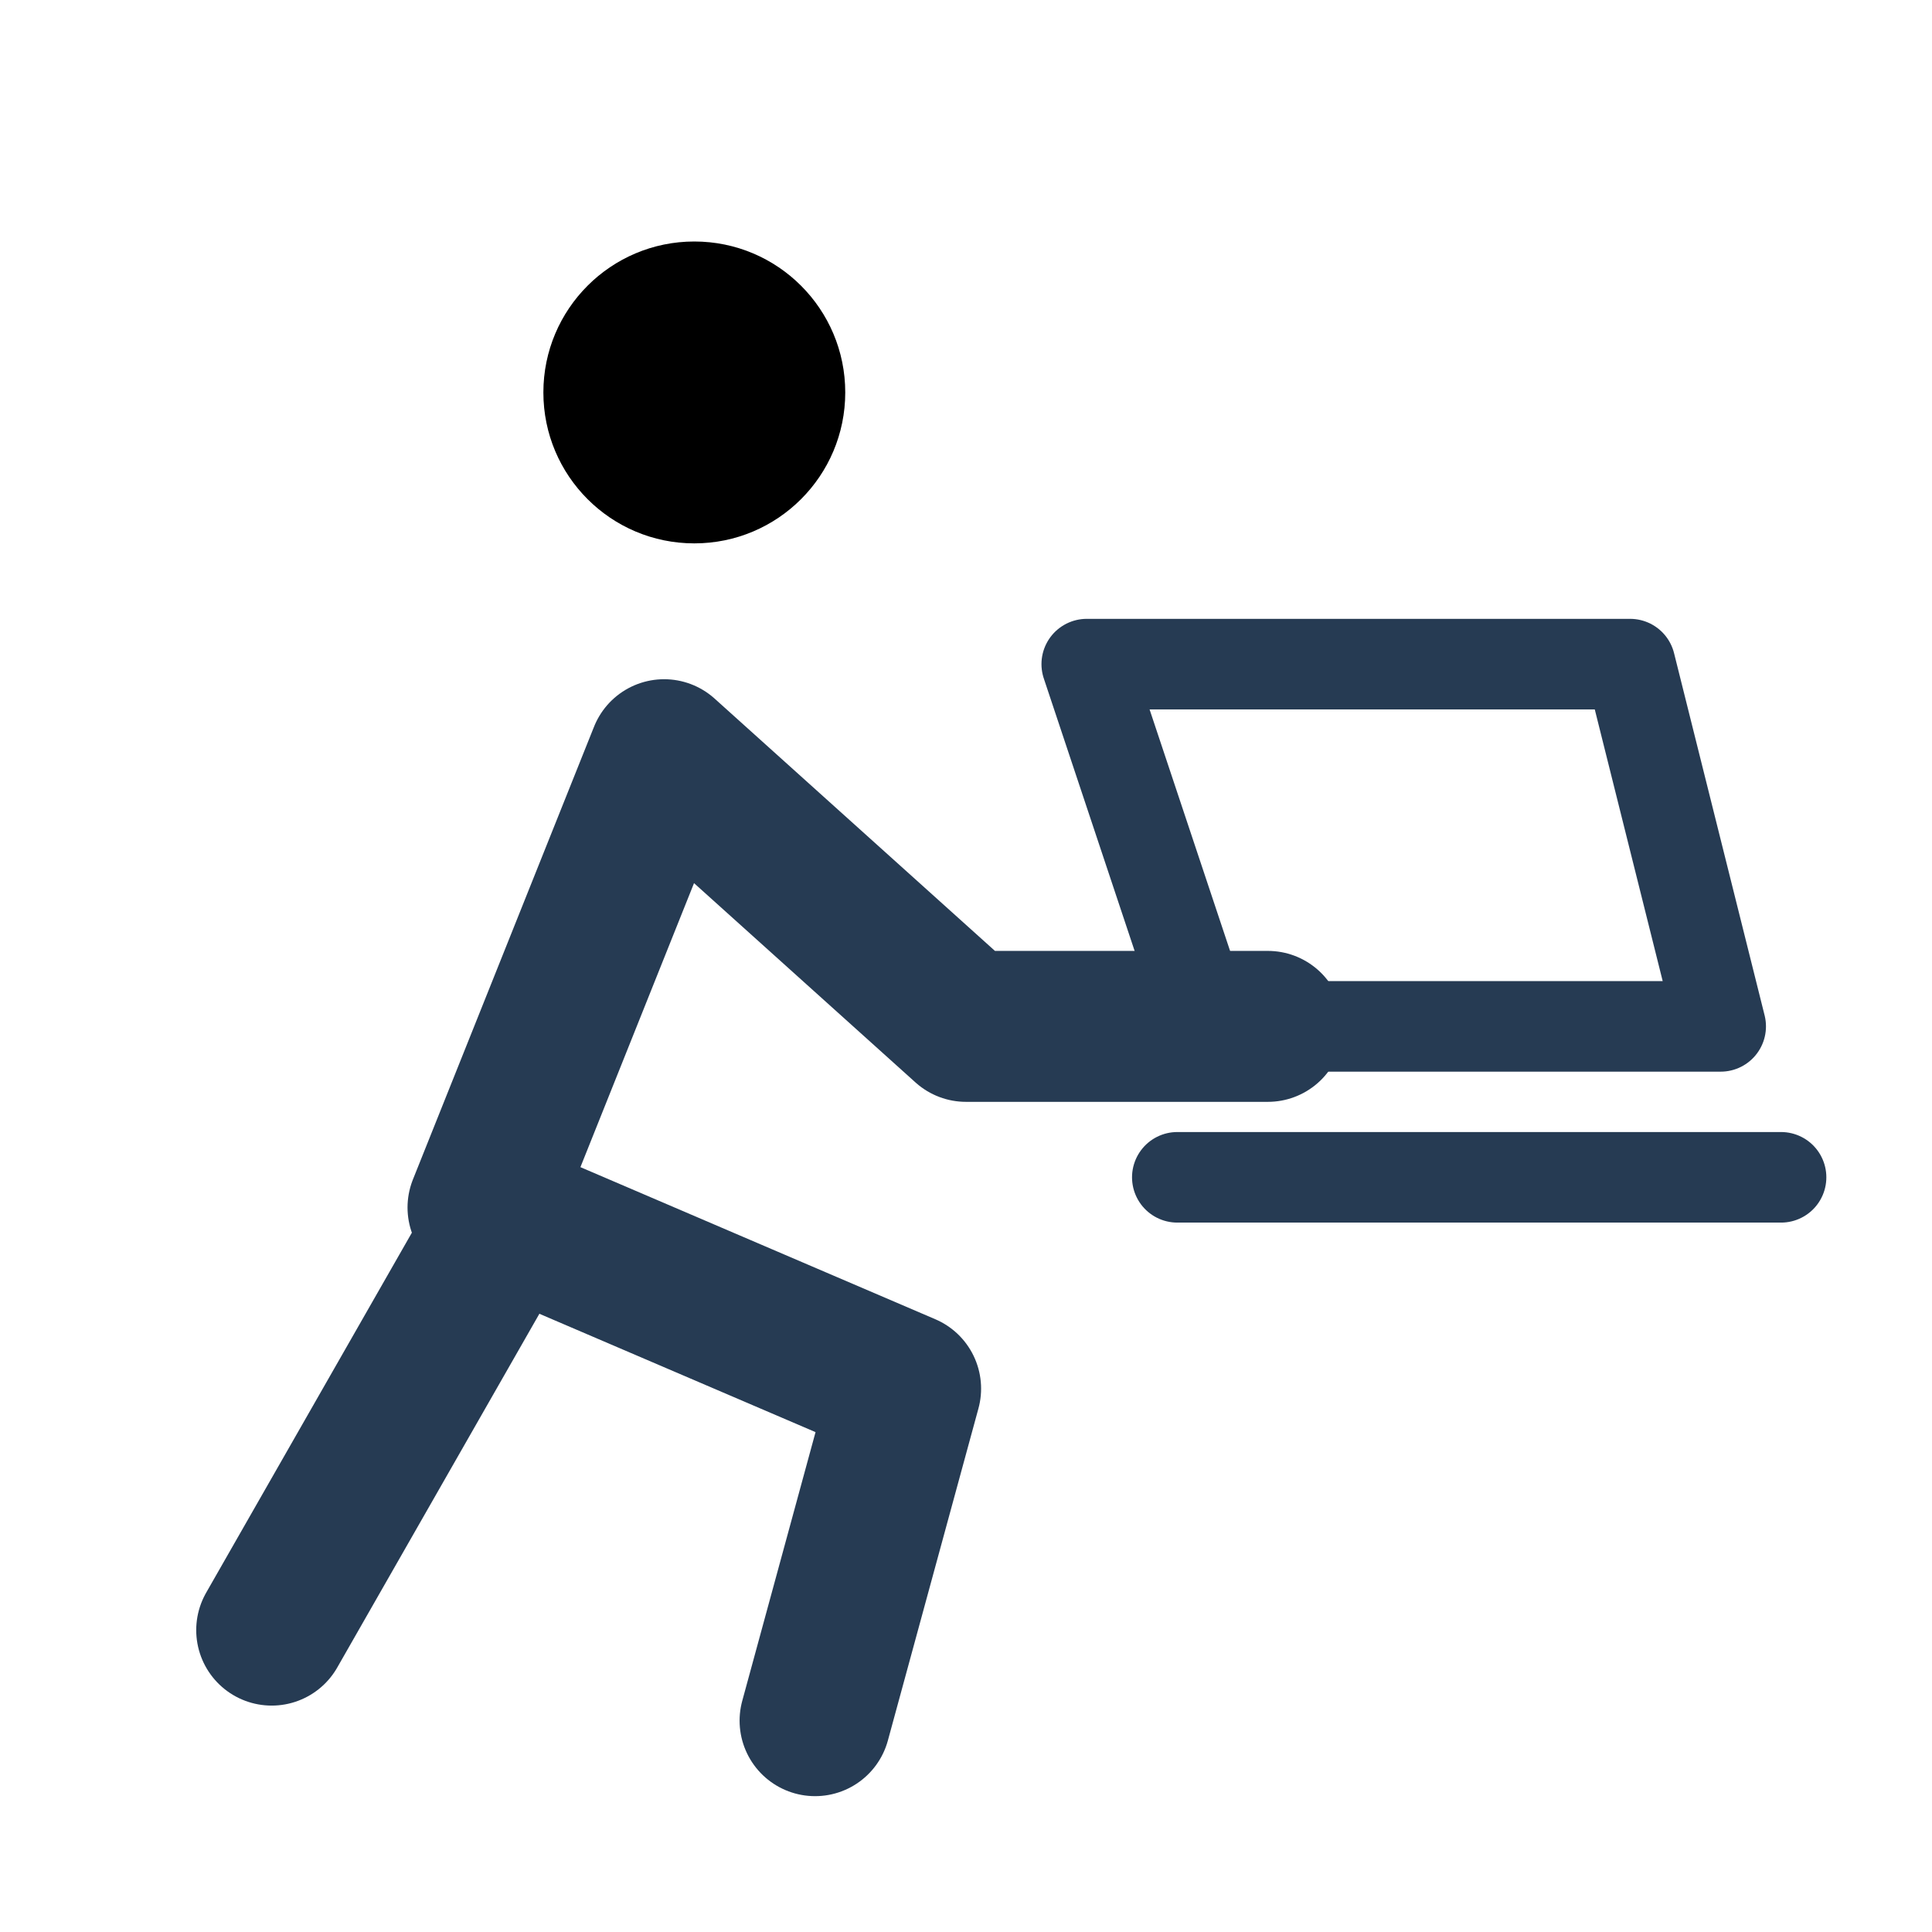
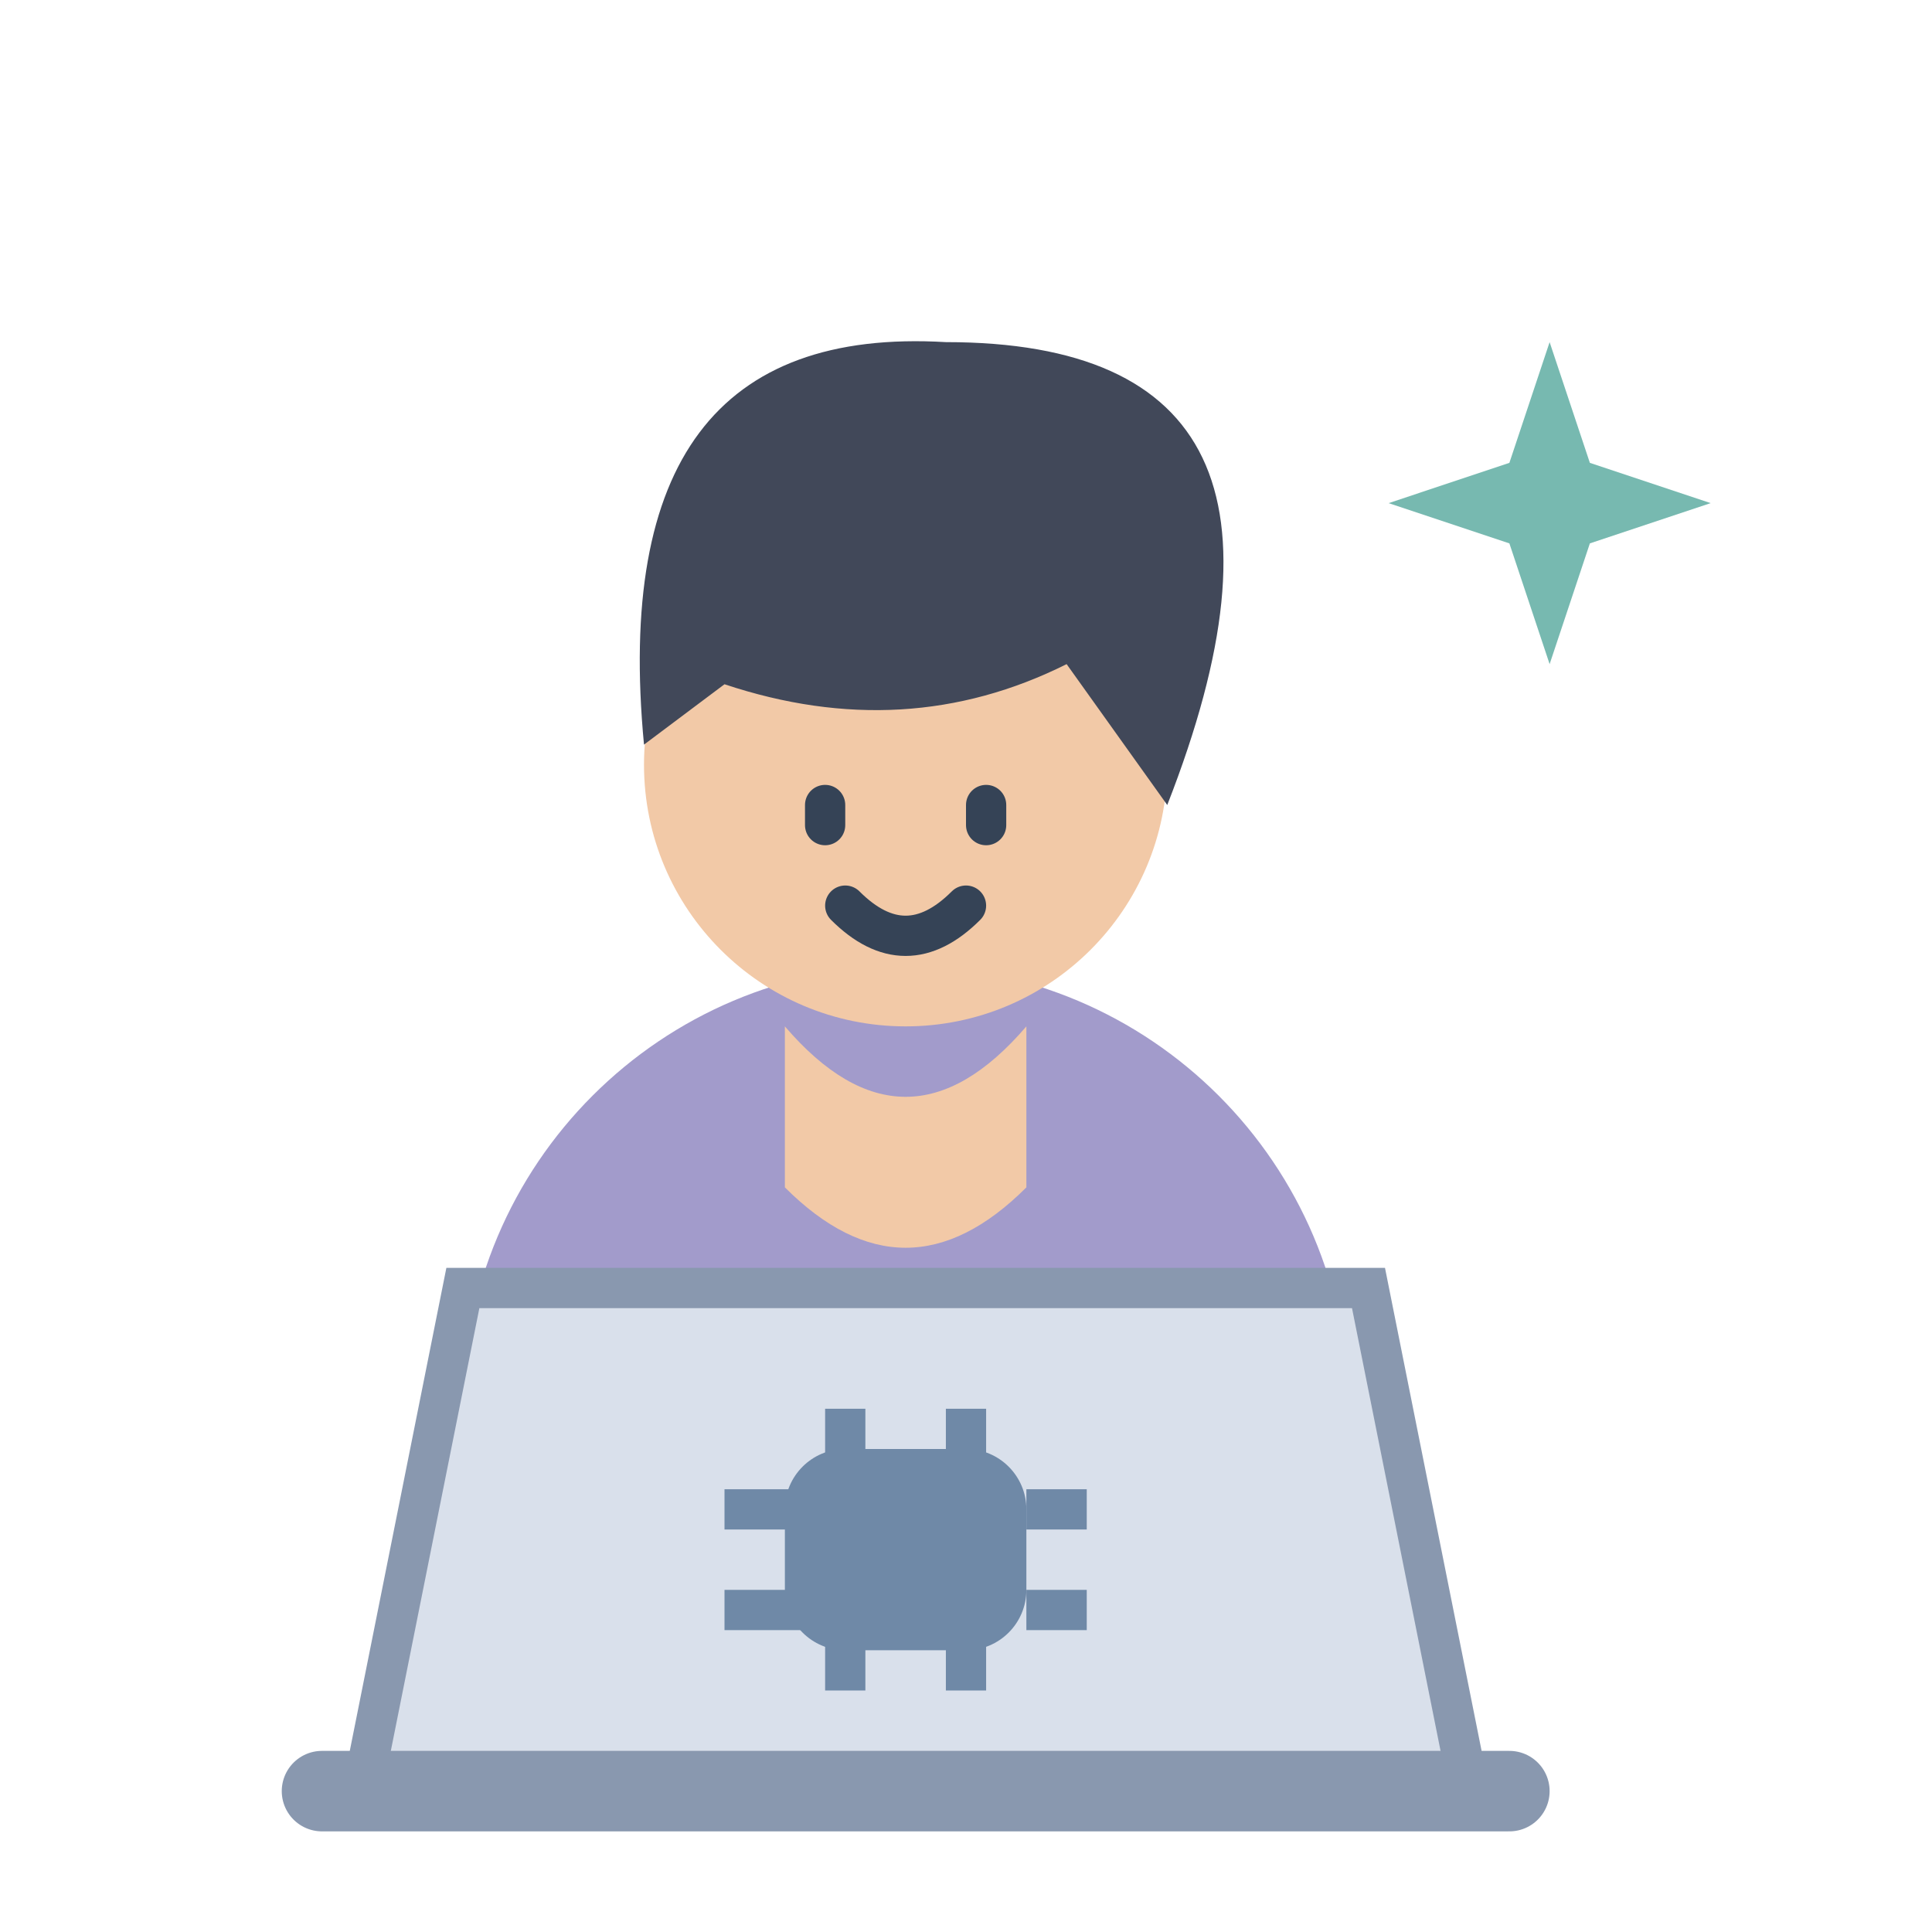
- <svg xmlns="http://www.w3.org/2000/svg" viewBox="0 0 64 64" fill="none" stroke="#263b53" stroke-width="5" stroke-linecap="round" stroke-linejoin="round">
-   <circle cx="23" cy="13" r="5" fill="currentColor" stroke="none" />
-   <path d="m22 25-6 15 14 6-3 11M17 40l-8 14M22 25l10 9h10" />
-   <path d="m36 22 4 12h17l-3-12ZM39 39h20" stroke-width="3" />
+ <svg xmlns="http://www.w3.org/2000/svg" viewBox="0 0 96 96">
+   <path d="M23 80v-10a22 22 0 0 1 44 0v10Z" fill="#A29BCB" />
+   <path d="M39 51q6 7 12 0v8q-6 6-12 0Z" fill="#F2C9A7" />
+   <circle cx="45" cy="38" r="13" fill="#F2C9A7" />
+   <path d="M32 37q-2-21 15-20 20 0 11 23l-5-7q-8 4-17 1Z" fill="#414859" />
+   <g stroke="#354356" stroke-width="2" stroke-linecap="round" fill="none">
+     <path d="M41 40v1m8-1v1M42 45q3 3 6 0" />
+   </g>
+   <path d="M23 64h45l5 25H18Z" fill="#D9E0EB" stroke="#8998AF" stroke-width="2" />
+   <path d="M16 89h59" stroke="#8998AF" stroke-width="4" stroke-linecap="round" />
+   <rect x="39" y="72" width="12" height="10" rx="3" fill="#6F89A7" />
+   <path d="M42 70v3m6-3v3m-6 8v3m6-3v3m-12-9h4m11 0h3m-18 5h4m11 0h3" stroke="#6F89A7" stroke-width="2" />
+   <path d="m77 17 2 6 6 2-6 2-2 6-2-6-6-2 6-2Z" fill="#77B9B0" />
</svg>
